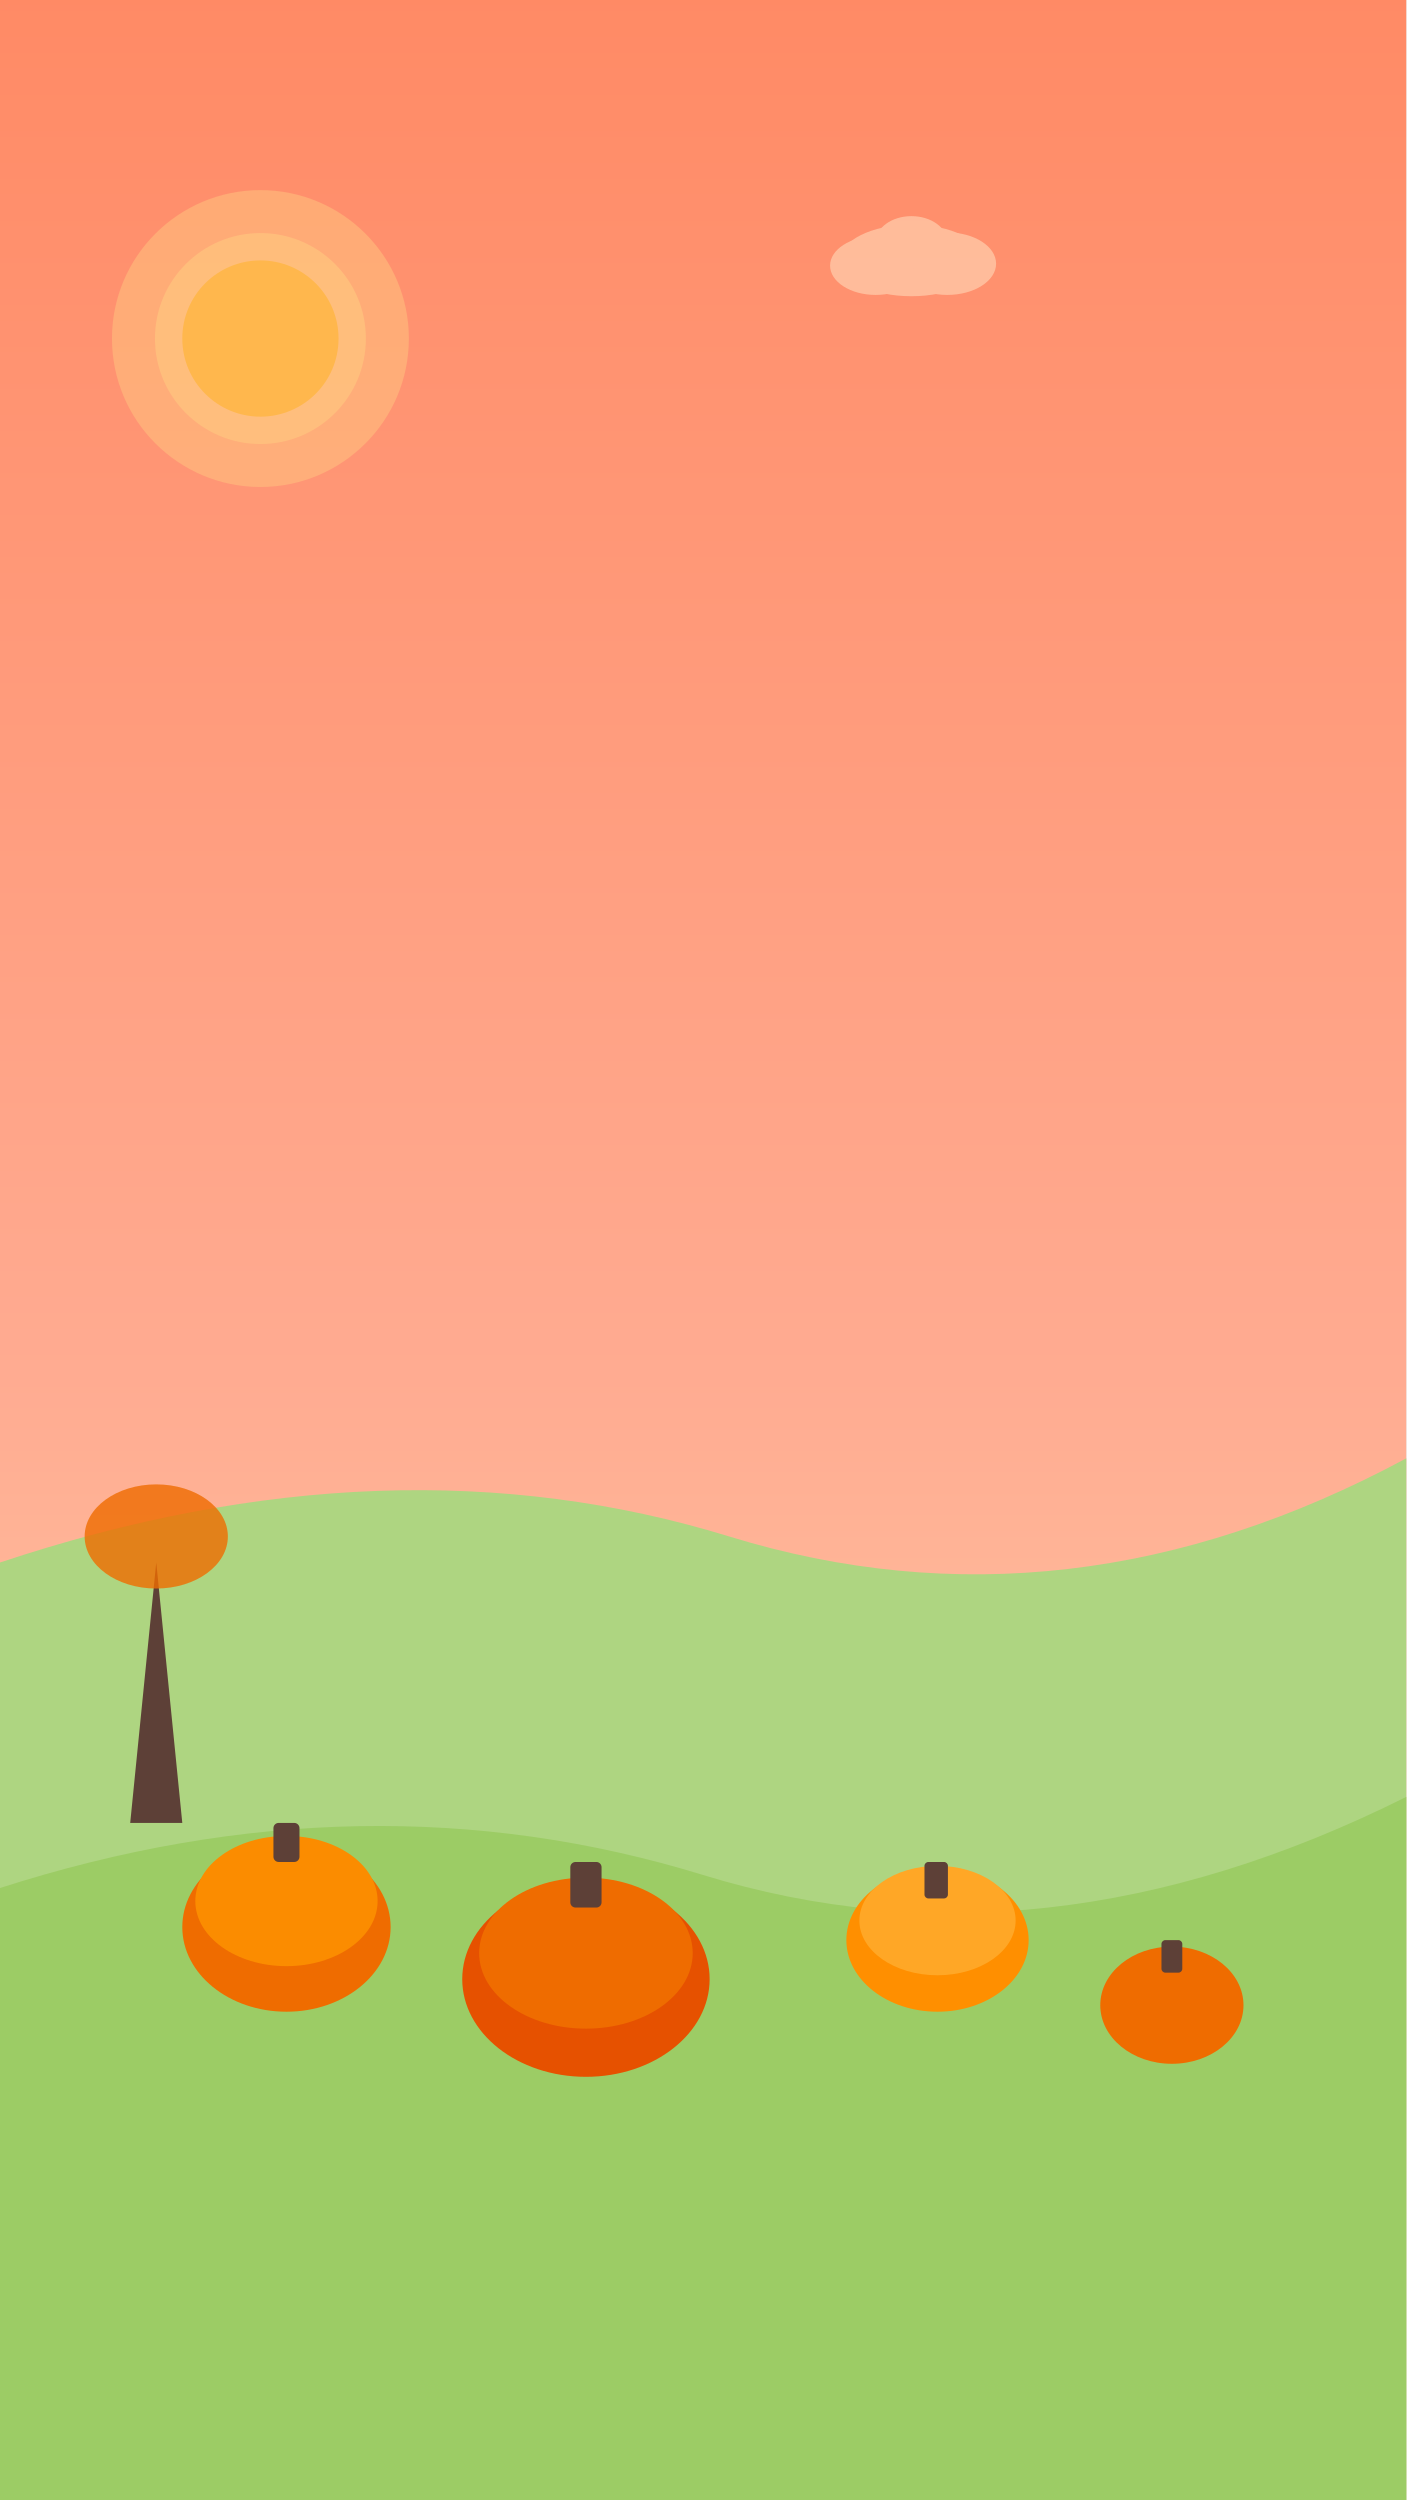
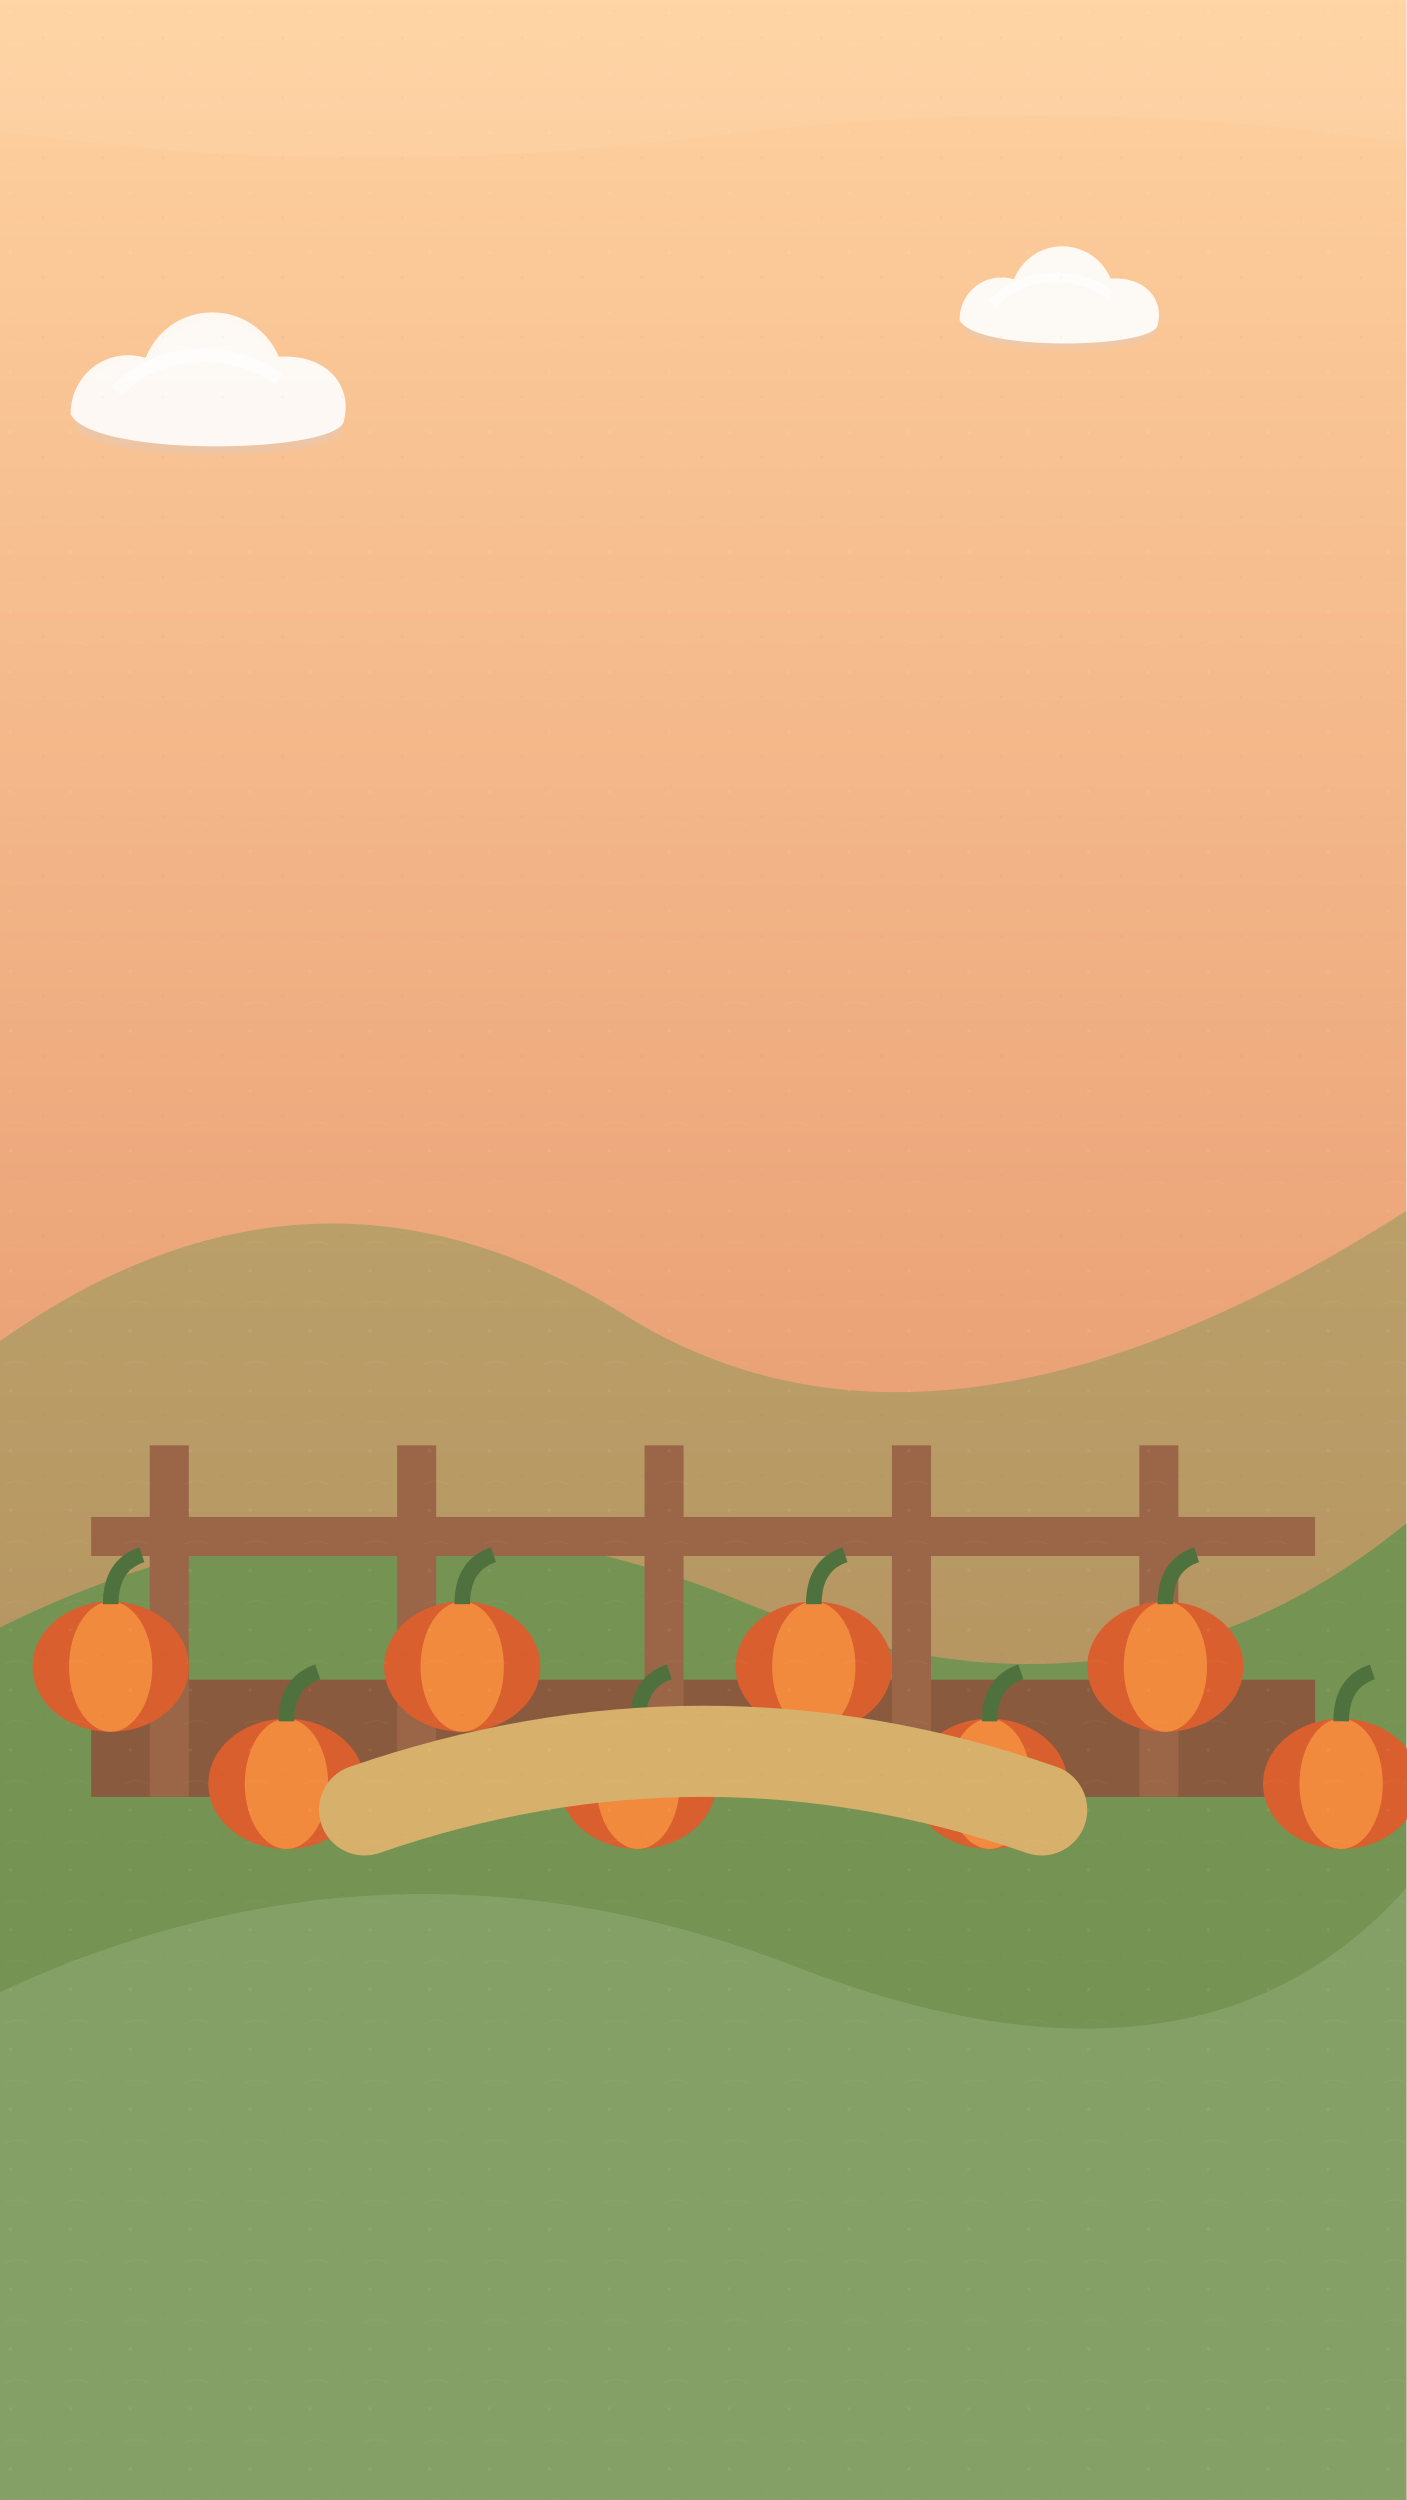
<svg xmlns="http://www.w3.org/2000/svg" width="1080" height="1920" viewBox="0 0 1080 1920">
  <defs>
-     <linearGradient id="pp" x1="0" y1="0" x2="0" y2="1">
-       <stop offset="0%" stop-color="#FF8A65" />
-       <stop offset="55%" stop-color="#FFAB91" />
-       <stop offset="100%" stop-color="#FFE0B2" />
+     <linearGradient id="pumpkin_patch_sky" x1="0" y1="0" x2="0" y2="1">
+       <stop offset="0" stop-color="#FFD2A0" />
+       <stop offset="1" stop-color="#D97B55" />
    </linearGradient>
+     <linearGradient id="pumpkin_patch_shine" x1="0" y1="0" x2="1" y2="1">
+       <stop offset="0" stop-color="#FFFFFF" stop-opacity=".45" />
+       <stop offset=".55" stop-color="#FFFFFF" stop-opacity=".05" />
+       <stop offset="1" stop-color="#1E2440" stop-opacity=".12" />
+     </linearGradient>
+     <radialGradient id="pumpkin_patch_glow">
+       <stop offset="0" stop-color="#FFFFFF" stop-opacity=".72" />
+       <stop offset="1" stop-color="#FFFFFF" stop-opacity="0" />
+     </radialGradient>
+     <pattern id="pumpkin_patch_grain" width="46" height="46" patternUnits="userSpaceOnUse">
+       <circle cx="8" cy="10" r="1.3" fill="#FFFFFF" opacity=".12" />
+       <circle cx="33" cy="29" r="1" fill="#24304A" opacity=".06" />
+       <path d="M4 36 Q13 31 22 36" fill="none" stroke="#FFFFFF" stroke-width="1" opacity=".07" />
+     </pattern>
  </defs>
-   <rect width="1080" height="1920" fill="url(#pp)" />
-   <circle cx="200.0" cy="260.0" r="114.0" fill="#FFCC80" opacity="0.45" />
-   <circle cx="200.0" cy="260.0" r="81.0" fill="#FFCC80" opacity="0.55" />
-   <circle cx="200.0" cy="260.0" r="60.0" fill="#FFB74D" />
-   <g opacity="0.55">
-     <ellipse cx="700.0" cy="200.0" rx="55" ry="27.5" fill="#FFE0C0" />
-     <ellipse cx="672.5" cy="204.0" rx="35.0" ry="22.5" fill="#FFE0C0" />
-     <ellipse cx="727.5" cy="202.5" rx="37.5" ry="24.0" fill="#FFE0C0" />
-     <ellipse cx="700.0" cy="186.0" rx="27.5" ry="20.0" fill="#FFE0C0" />
+   <rect width="1080" height="1920" fill="url(#pumpkin_patch_sky)" />
+   <g transform="translate(155.0 310.0) scale(0.8)">
+     <path d="M-120 24 C-126-22-88-52-48-40 C-28-90 46-96 70-42 C118-48 148-12 132 30            C112 54-92 58-120 24Z" fill="#C7D2E2" opacity=".22" />
+     <path d="M-126 10 C-126-28-91-55-54-44 C-30-102 49-102 74-45            C119-48 146-18 136 18 C124 48-105 52-126 10Z" fill="#FFFFFF" opacity=".88" />
+     <path d="M-82-12 C-48-50 21-60 74-24" fill="none" stroke="#FFFFFF" stroke-width="13" opacity=".6" />
  </g>
-   <path d="M0 1200 Q300 1100 560 1180 T1080 1120 L1080 1920 L0 1920 Z" fill="#AED581" opacity="1.0" />
-   <path d="M0 1450 Q280 1360 540 1440 T1080 1380 L1080 1920 L0 1920 Z" fill="#9CCC65" opacity="1.0" />
-   <ellipse cx="220" cy="1480" rx="80" ry="65" fill="#EF6C00" />
-   <ellipse cx="220" cy="1460" rx="70" ry="50" fill="#FB8C00" />
-   <rect x="210" y="1400" width="20" height="30" rx="4" fill="#5D4037" />
-   <ellipse cx="450" cy="1520" rx="95" ry="75" fill="#E65100" />
-   <ellipse cx="450" cy="1500" rx="82" ry="58" fill="#EF6C00" />
-   <rect x="438" y="1430" width="24" height="35" rx="4" fill="#5D4037" />
-   <ellipse cx="720" cy="1490" rx="70" ry="55" fill="#FF8F00" />
-   <ellipse cx="720" cy="1475" rx="60" ry="42" fill="#FFA726" />
-   <rect x="710" y="1430" width="18" height="28" rx="3" fill="#5D4037" />
-   <ellipse cx="900" cy="1540" rx="55" ry="45" fill="#EF6C00" />
-   <rect x="892" y="1490" width="16" height="25" rx="3" fill="#5D4037" />
-   <path d="M100 1400 L120 1200 L140 1400 Z" fill="#5D4037" />
-   <ellipse cx="120" cy="1180" rx="55" ry="40" fill="#EF6C00" opacity="0.8" />
+   <g transform="translate(810.0 240.0) scale(0.58)">
+     <path d="M-120 24 C-126-22-88-52-48-40 C-28-90 46-96 70-42 C118-48 148-12 132 30            C112 54-92 58-120 24Z" fill="#C7D2E2" opacity=".22" />
+     <path d="M-126 10 C-126-28-91-55-54-44 C-30-102 49-102 74-45            C119-48 146-18 136 18 C124 48-105 52-126 10Z" fill="#FFFFFF" opacity=".88" />
+     <path d="M-82-12 C-48-50 21-60 74-24" fill="none" stroke="#FFFFFF" stroke-width="13" opacity=".6" />
+   </g>
+   <path d="M0 1030 Q240 860 480 1010 T1080 930 V1920 H0Z" fill="#759352" opacity=".42" />
+   <path d="M0 1250 Q280 1110 570 1230 T1080 1170 V1920 H0Z" fill="#759352" />
+   <path d="M0 1530 Q300 1390 610 1510 T1080 1450 V1920 H0Z" fill="#FFFFFF" opacity=".12" />
+   <g transform="translate(70 760)">
+     <path d="M0 530 H940 V620 H0Z" fill="#8A5A3E" />
+     <path d="M0 420 H940 M60 350 V620 M250 350 V620 M440 350 V620 M630 350 V620 M820 350 V620" stroke="#9A6647" stroke-width="30" />
+   </g>
+   <g>
+     <g transform="translate(85 1280)">
+       <ellipse rx="60" ry="50" fill="#D95F2E" />
+       <ellipse rx="32" ry="50" fill="#F18A3D" />
+       <path d="M0-48 q0-30 24-38" stroke="#4F713E" stroke-width="12" fill="none" />
+     </g>
+     <g transform="translate(220 1370)">
+       <ellipse rx="60" ry="50" fill="#D95F2E" />
+       <ellipse rx="32" ry="50" fill="#F18A3D" />
+       <path d="M0-48 q0-30 24-38" stroke="#4F713E" stroke-width="12" fill="none" />
+     </g>
+     <g transform="translate(355 1280)">
+       <ellipse rx="60" ry="50" fill="#D95F2E" />
+       <ellipse rx="32" ry="50" fill="#F18A3D" />
+       <path d="M0-48 q0-30 24-38" stroke="#4F713E" stroke-width="12" fill="none" />
+     </g>
+     <g transform="translate(490 1370)">
+       <ellipse rx="60" ry="50" fill="#D95F2E" />
+       <ellipse rx="32" ry="50" fill="#F18A3D" />
+       <path d="M0-48 q0-30 24-38" stroke="#4F713E" stroke-width="12" fill="none" />
+     </g>
+     <g transform="translate(625 1280)">
+       <ellipse rx="60" ry="50" fill="#D95F2E" />
+       <ellipse rx="32" ry="50" fill="#F18A3D" />
+       <path d="M0-48 q0-30 24-38" stroke="#4F713E" stroke-width="12" fill="none" />
+     </g>
+     <g transform="translate(760 1370)">
+       <ellipse rx="60" ry="50" fill="#D95F2E" />
+       <ellipse rx="32" ry="50" fill="#F18A3D" />
+       <path d="M0-48 q0-30 24-38" stroke="#4F713E" stroke-width="12" fill="none" />
+     </g>
+     <g transform="translate(895 1280)">
+       <ellipse rx="60" ry="50" fill="#D95F2E" />
+       <ellipse rx="32" ry="50" fill="#F18A3D" />
+       <path d="M0-48 q0-30 24-38" stroke="#4F713E" stroke-width="12" fill="none" />
+     </g>
+     <g transform="translate(1030 1370)">
+       <ellipse rx="60" ry="50" fill="#D95F2E" />
+       <ellipse rx="32" ry="50" fill="#F18A3D" />
+       <path d="M0-48 q0-30 24-38" stroke="#4F713E" stroke-width="12" fill="none" />
+     </g>
+   </g>
+   <path d="M280 1390 Q540 1300 800 1390" fill="none" stroke="#D7B16B" stroke-width="70" stroke-linecap="round" />
+   <rect width="1080" height="1920" fill="url(#pumpkin_patch_grain)" opacity=".55" />
+   <path d="M0 0 H1080 V110 Q820 70 540 105 T0 100 Z" fill="#FFFFFF" opacity=".06" />
</svg>
